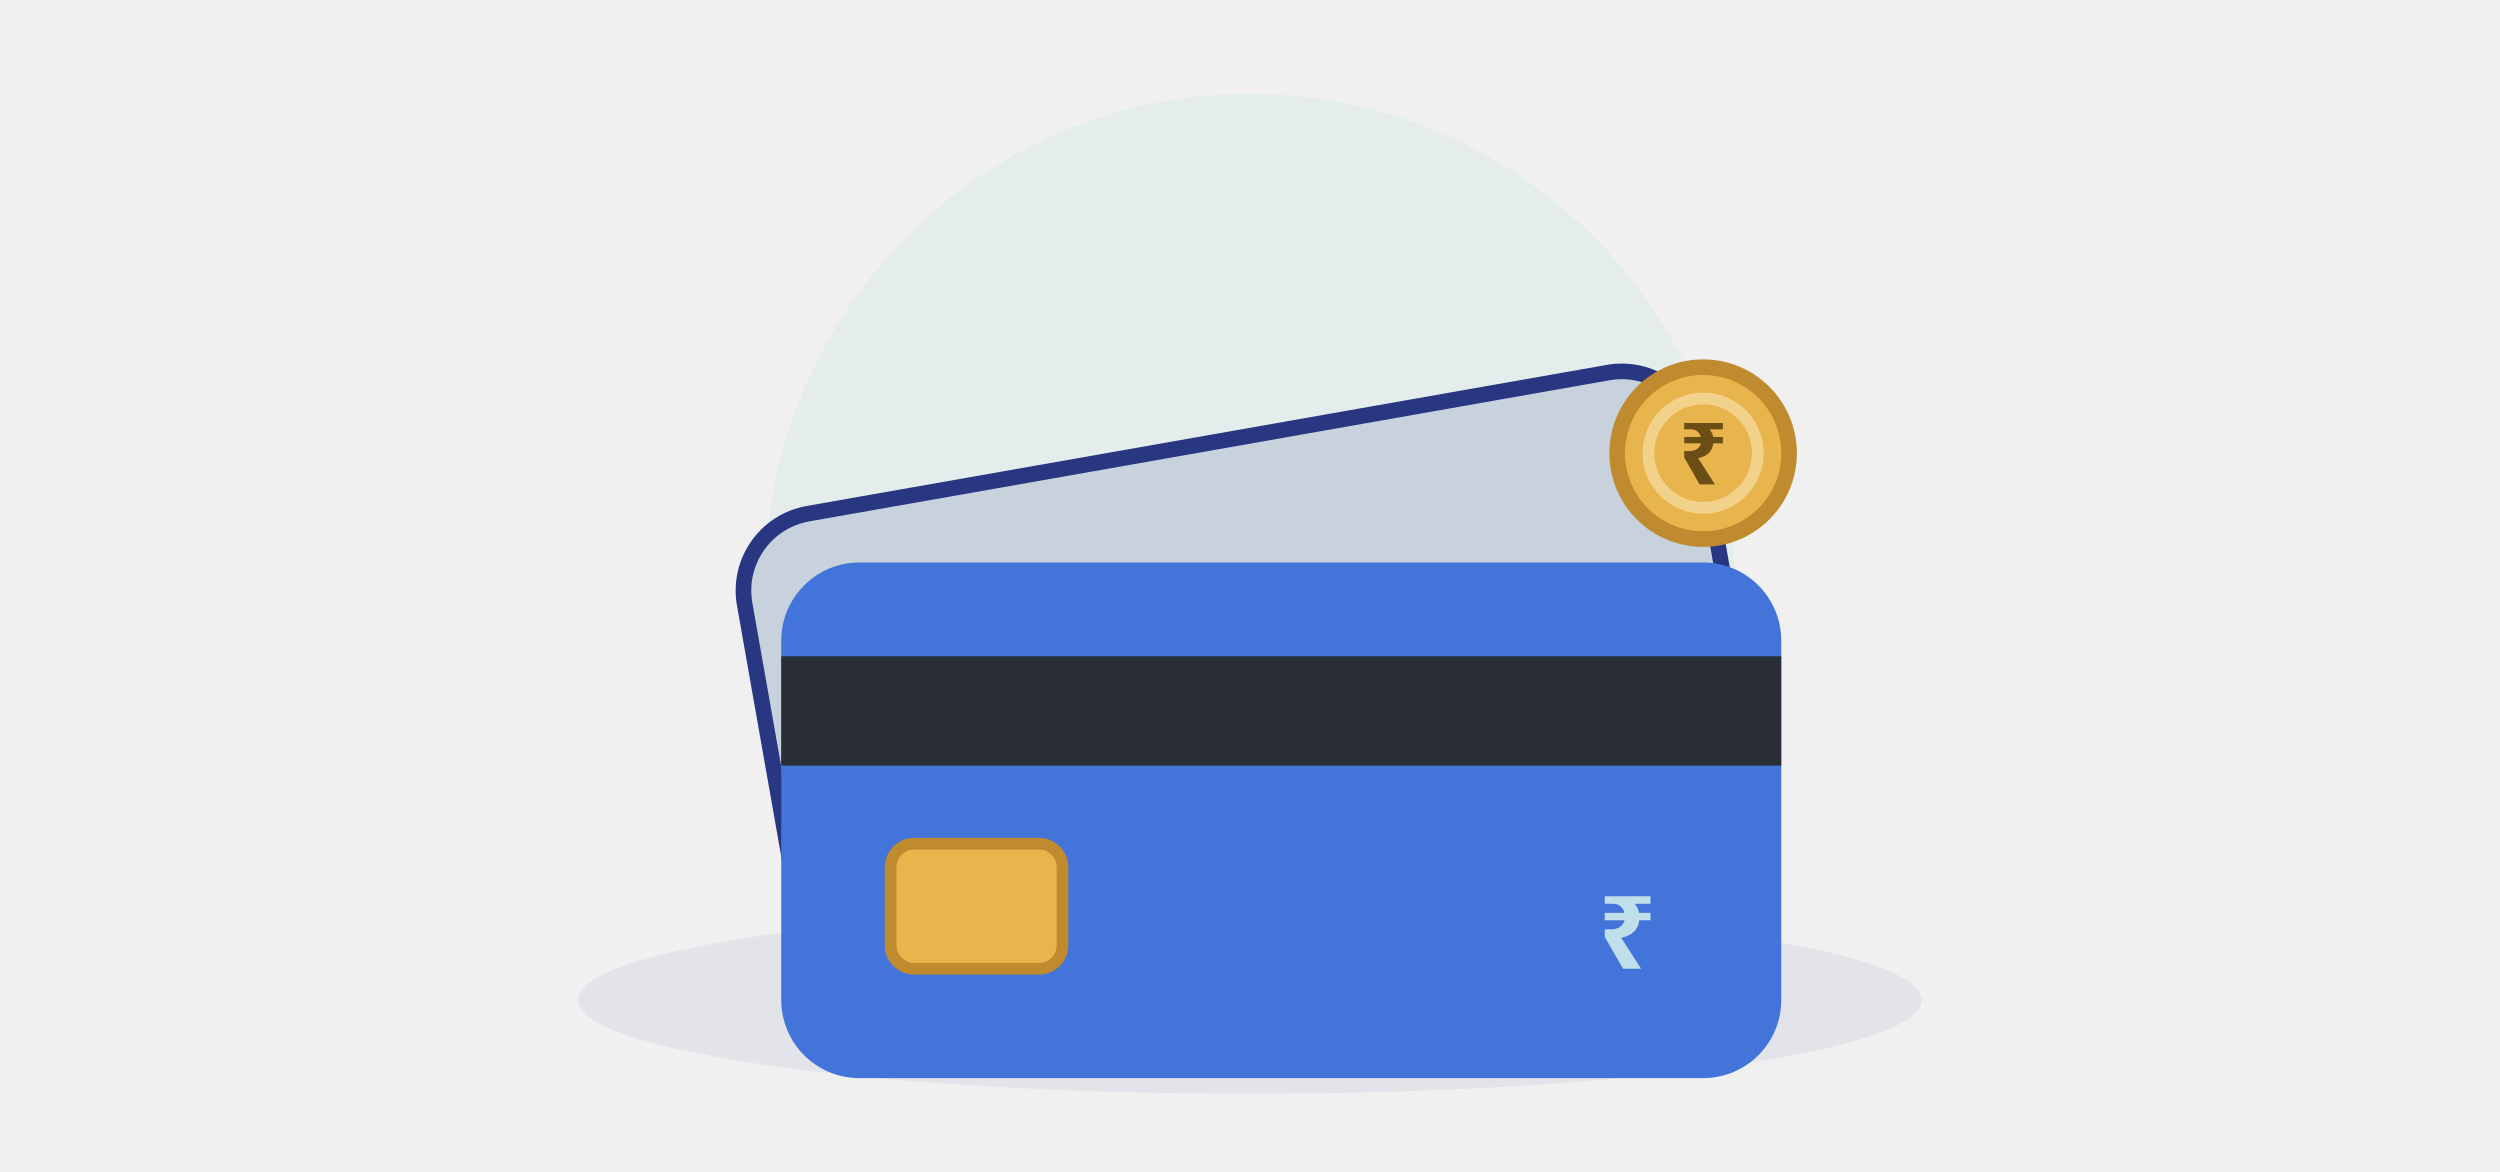
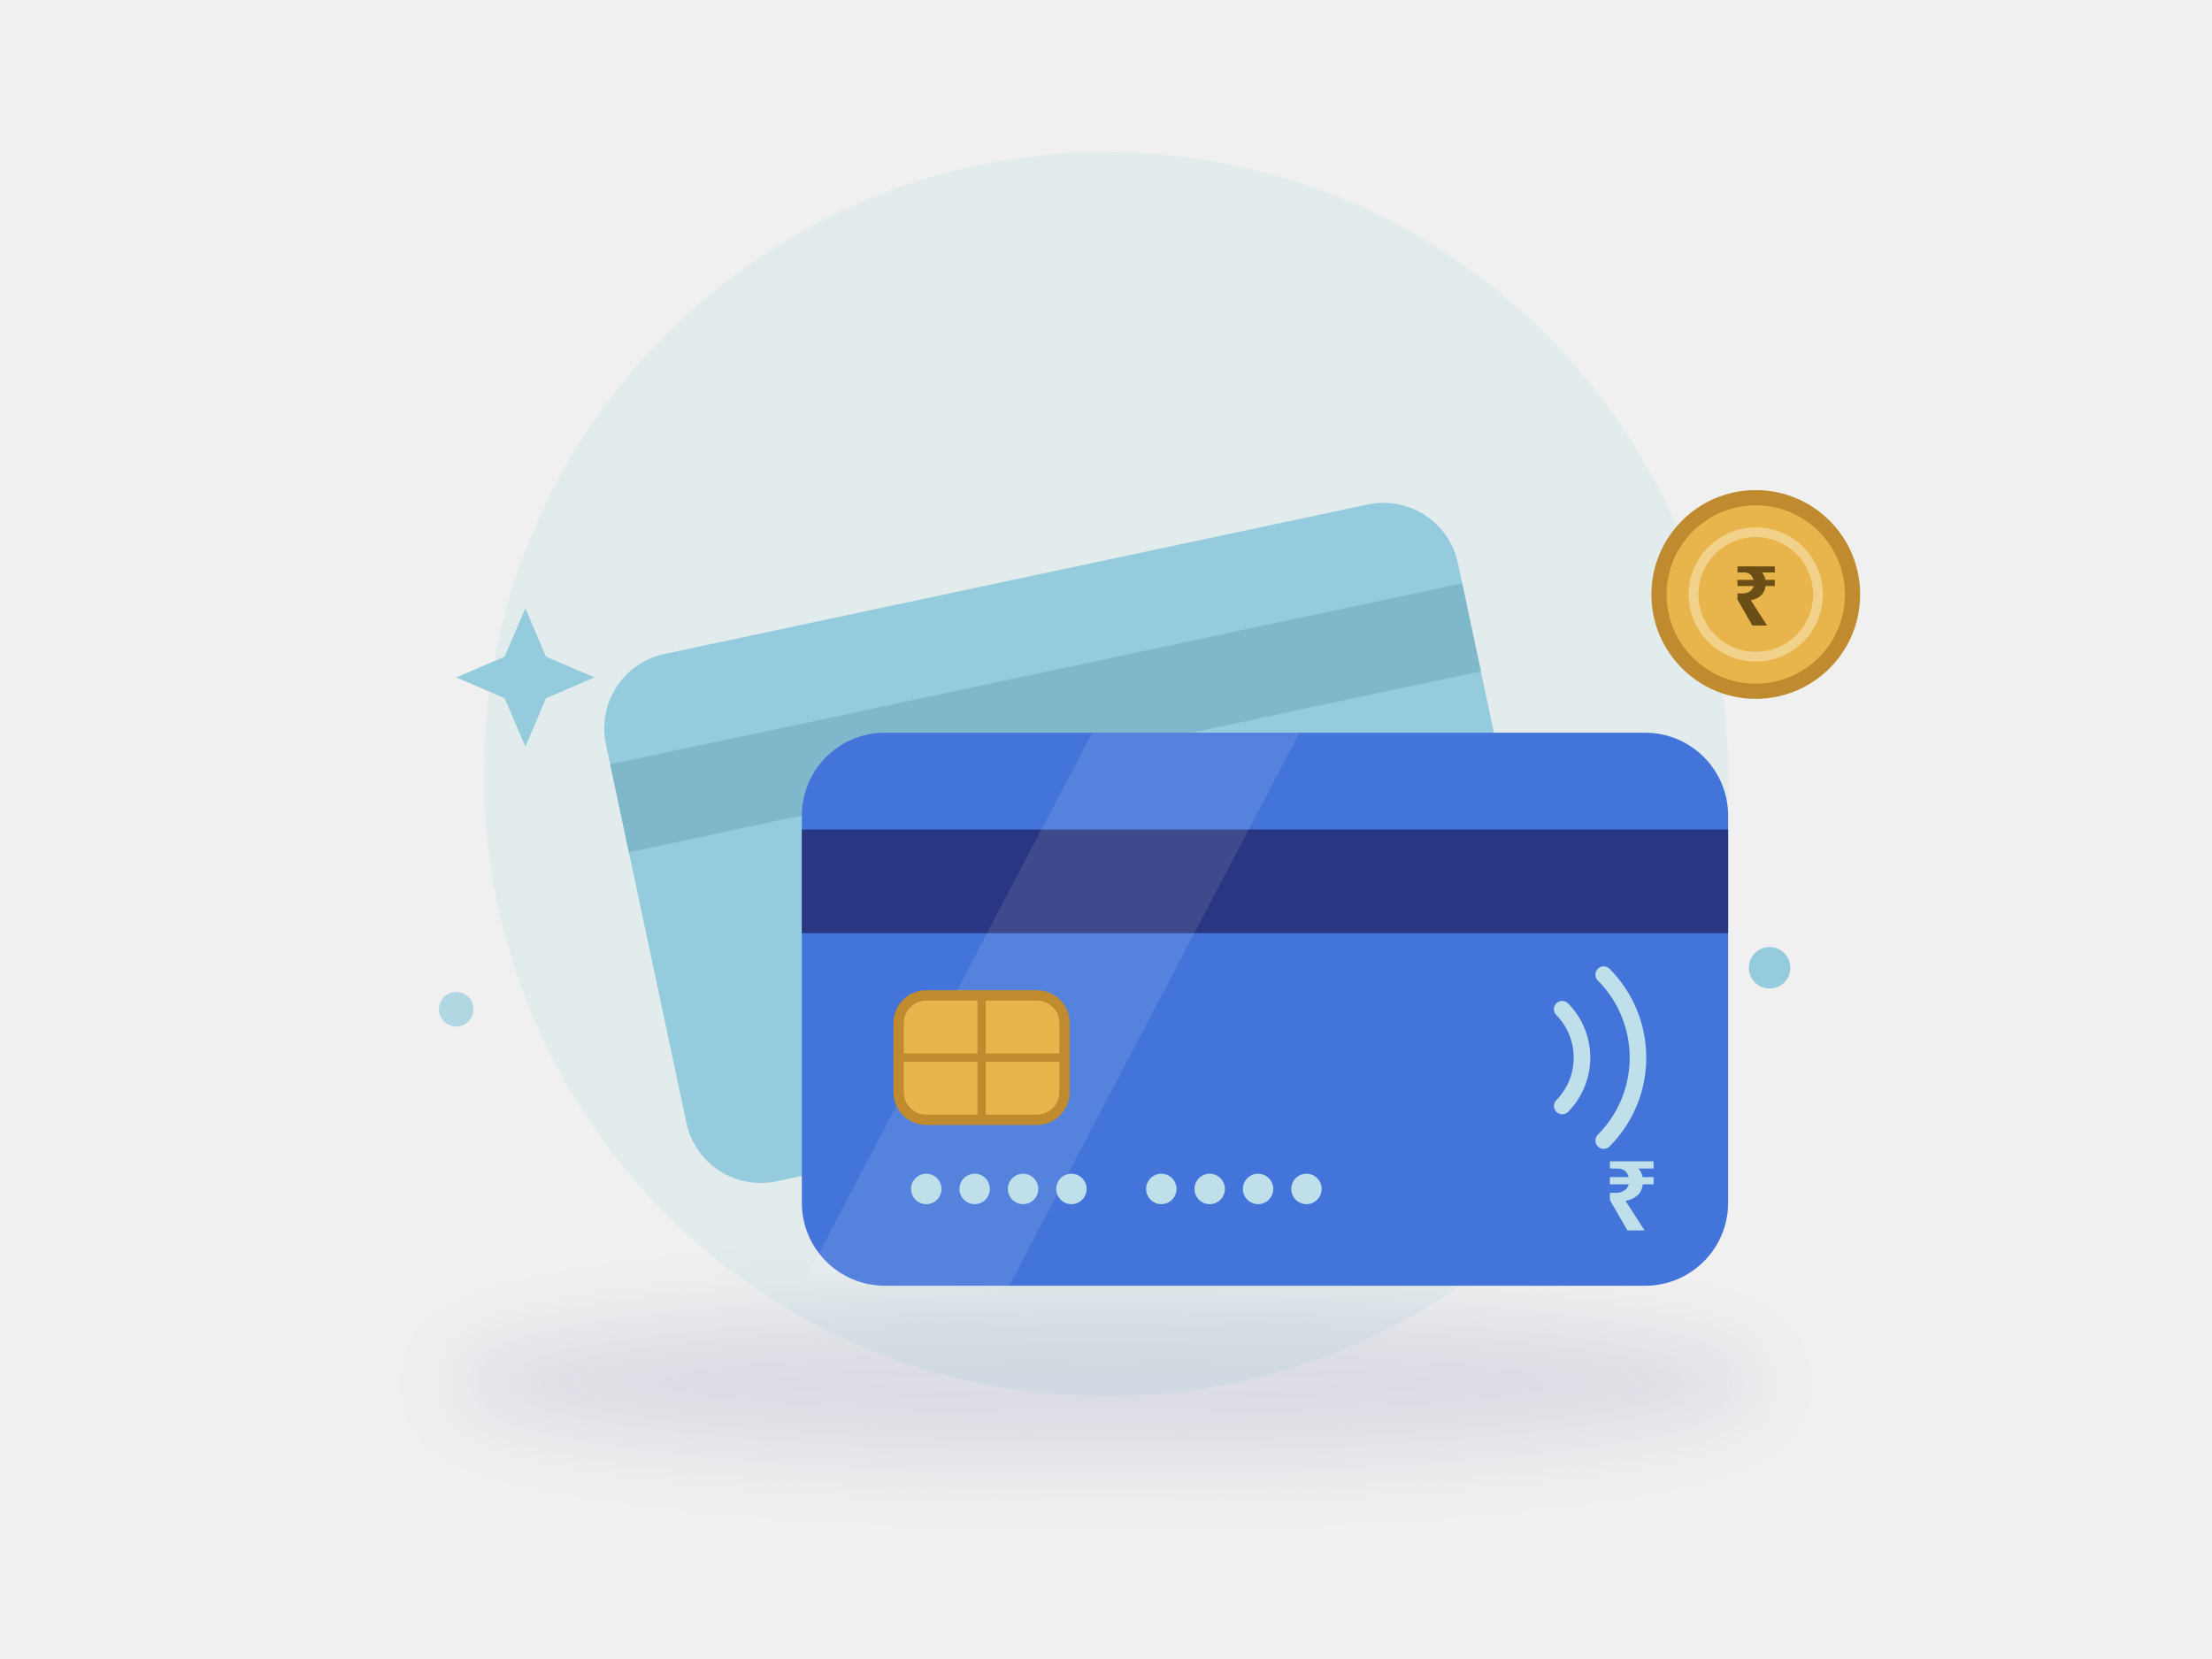
- <svg xmlns="http://www.w3.org/2000/svg" width="320" height="150" viewBox="0 0 320 150" fill="none" role="img">
-   <circle cx="160" cy="74" r="62" fill="#D0E7E6" opacity="0.35" />
-   <ellipse cx="160" cy="128" rx="86" ry="12" fill="#293681" opacity="0.07" />
-   <g transform="rotate(-10 150 88)">
-     <rect x="98" y="58" width="124" height="72" rx="10" fill="#C7D2DC" stroke="#293681" stroke-width="2" />
+ <svg xmlns="http://www.w3.org/2000/svg" width="320" height="240" viewBox="0 0 320 240" fill="none" role="img">
+   <defs>
+     <filter id="ccS" x="-40%" y="-40%" width="180%" height="180%">
+       <feGaussianBlur stdDeviation="5" />
+     </filter>
+   </defs>
+   <circle cx="160" cy="112" r="90" fill="#D0E7E6" opacity="0.4" />
+   <ellipse cx="160" cy="200" rx="95" ry="12" fill="#293681" opacity="0.1" filter="url(#ccS)" />
+   <g transform="rotate(-12 150 122)">
+     <rect x="92" y="84" width="126" height="78" rx="11" fill="#95CCDD" />
+     <rect x="92" y="98" width="126" height="13" fill="#7FB7CB" />
  </g>
-   <rect x="100" y="72" width="128" height="66" rx="10" fill="#4274D9" />
-   <rect x="100" y="84" width="128" height="14" fill="#2A2E37" />
-   <rect x="114" y="108" width="22" height="16" rx="3" fill="#E8B54D" stroke="#C08A2E" stroke-width="1.5" />
-   <text x="212" y="124" font-family="system-ui, sans-serif" font-size="13" font-weight="700" fill="#BFE0EA" text-anchor="end">₹</text>
-   <g transform="translate(218,58)">
-     <circle r="11" fill="#E8B54D" stroke="#C08A2E" stroke-width="2" />
-     <circle r="7" fill="none" stroke="#F2D28A" stroke-width="1.5" />
-     <text x="0" y="4" font-family="system-ui, sans-serif" font-size="11" font-weight="700" fill="#6B4E16" text-anchor="middle">₹</text>
+   <rect x="116" y="106" width="134" height="80" rx="12" fill="#4274D9" />
+   <rect x="116" y="120" width="134" height="15" fill="#293681" />
+   <path d="M158 106h30l-42 80h-28a12 12 0 0 1-2 0z" fill="#FFFFFF" opacity="0.1" />
+   <rect x="130" y="144" width="24" height="18" rx="4" fill="#E8B54D" stroke="#C08A2E" stroke-width="1.5" />
+   <path d="M130 153h24M142 144v18" stroke="#C08A2E" stroke-width="1.2" />
+   <path d="M226 146a10 10 0 0 1 0 14M232 141a17 17 0 0 1 0 24" stroke="#BFE0EA" stroke-width="2.4" stroke-linecap="round" fill="none" />
+   <g fill="#BFE0EA">
+     <circle cx="134" cy="172" r="2.2" />
+     <circle cx="141" cy="172" r="2.2" />
+     <circle cx="148" cy="172" r="2.2" />
+     <circle cx="155" cy="172" r="2.2" />
+     <circle cx="168" cy="172" r="2.2" />
+     <circle cx="175" cy="172" r="2.2" />
+     <circle cx="182" cy="172" r="2.2" />
+     <circle cx="189" cy="172" r="2.2" />
  </g>
+   <text x="240" y="178" font-family="system-ui, sans-serif" font-size="14" font-weight="700" fill="#BFE0EA" text-anchor="end">₹</text>
+   <g transform="translate(254,86)">
+     <circle r="14" fill="#E8B54D" stroke="#C08A2E" stroke-width="2.2" />
+     <circle r="9" fill="none" stroke="#F2D28A" stroke-width="1.4" />
+     <text x="0" y="4.5" font-family="system-ui, sans-serif" font-size="12" font-weight="700" fill="#6B4E16" text-anchor="middle">₹</text>
+   </g>
+   <path d="M76 88l3 7 7 3-7 3-3 7-3-7-7-3 7-3z" fill="#95CCDD" />
+   <circle cx="256" cy="140" r="3" fill="#95CCDD" />
+   <circle cx="66" cy="146" r="2.5" fill="#95CCDD" opacity="0.7" />
</svg>
